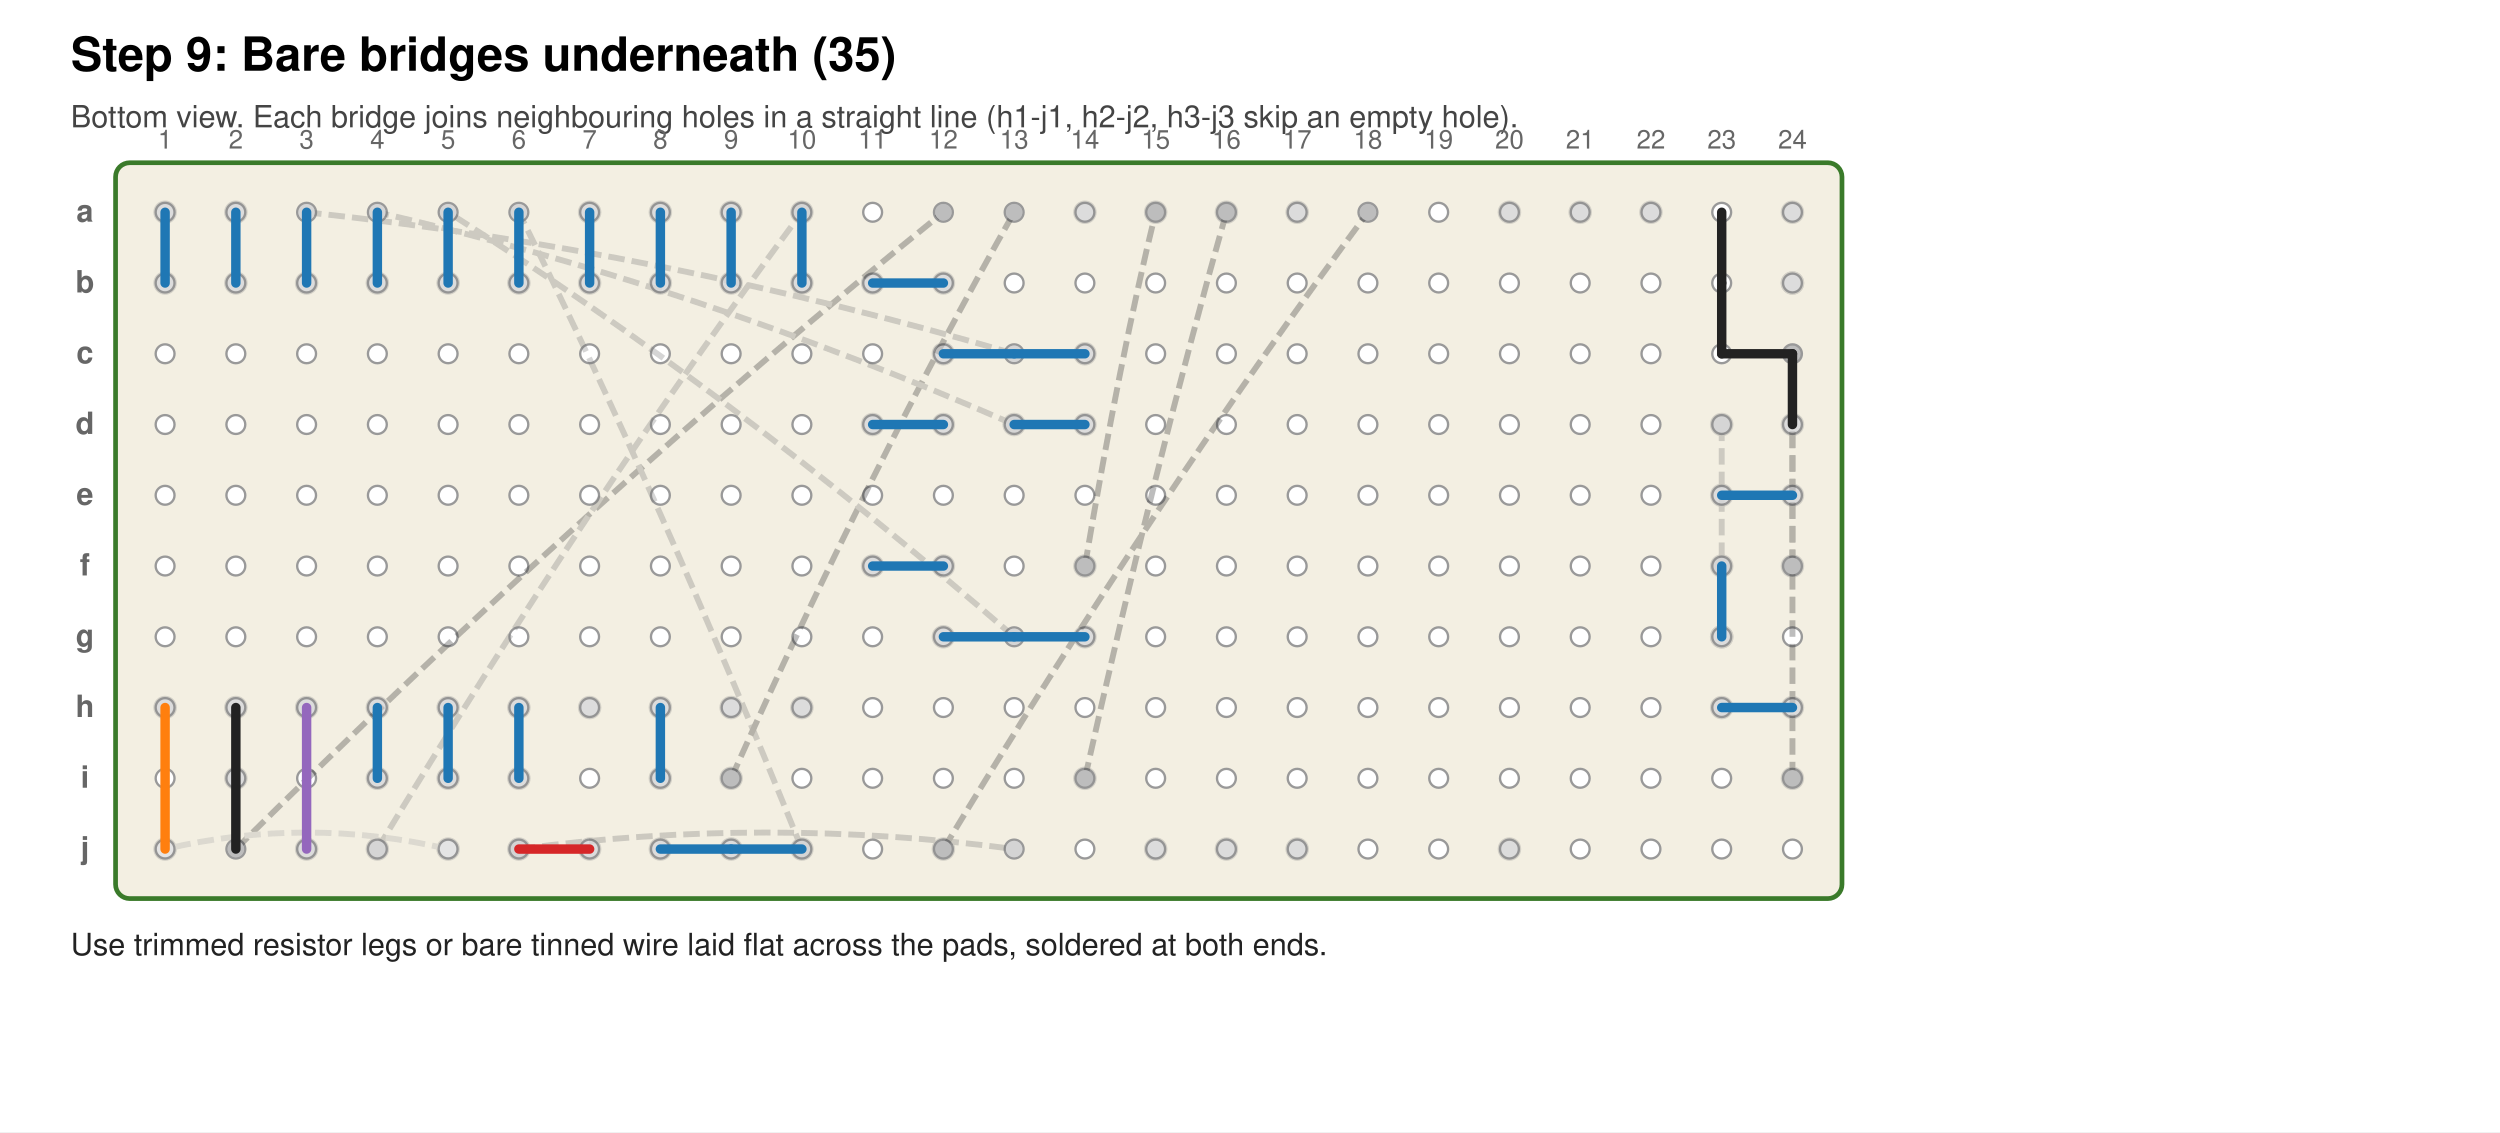
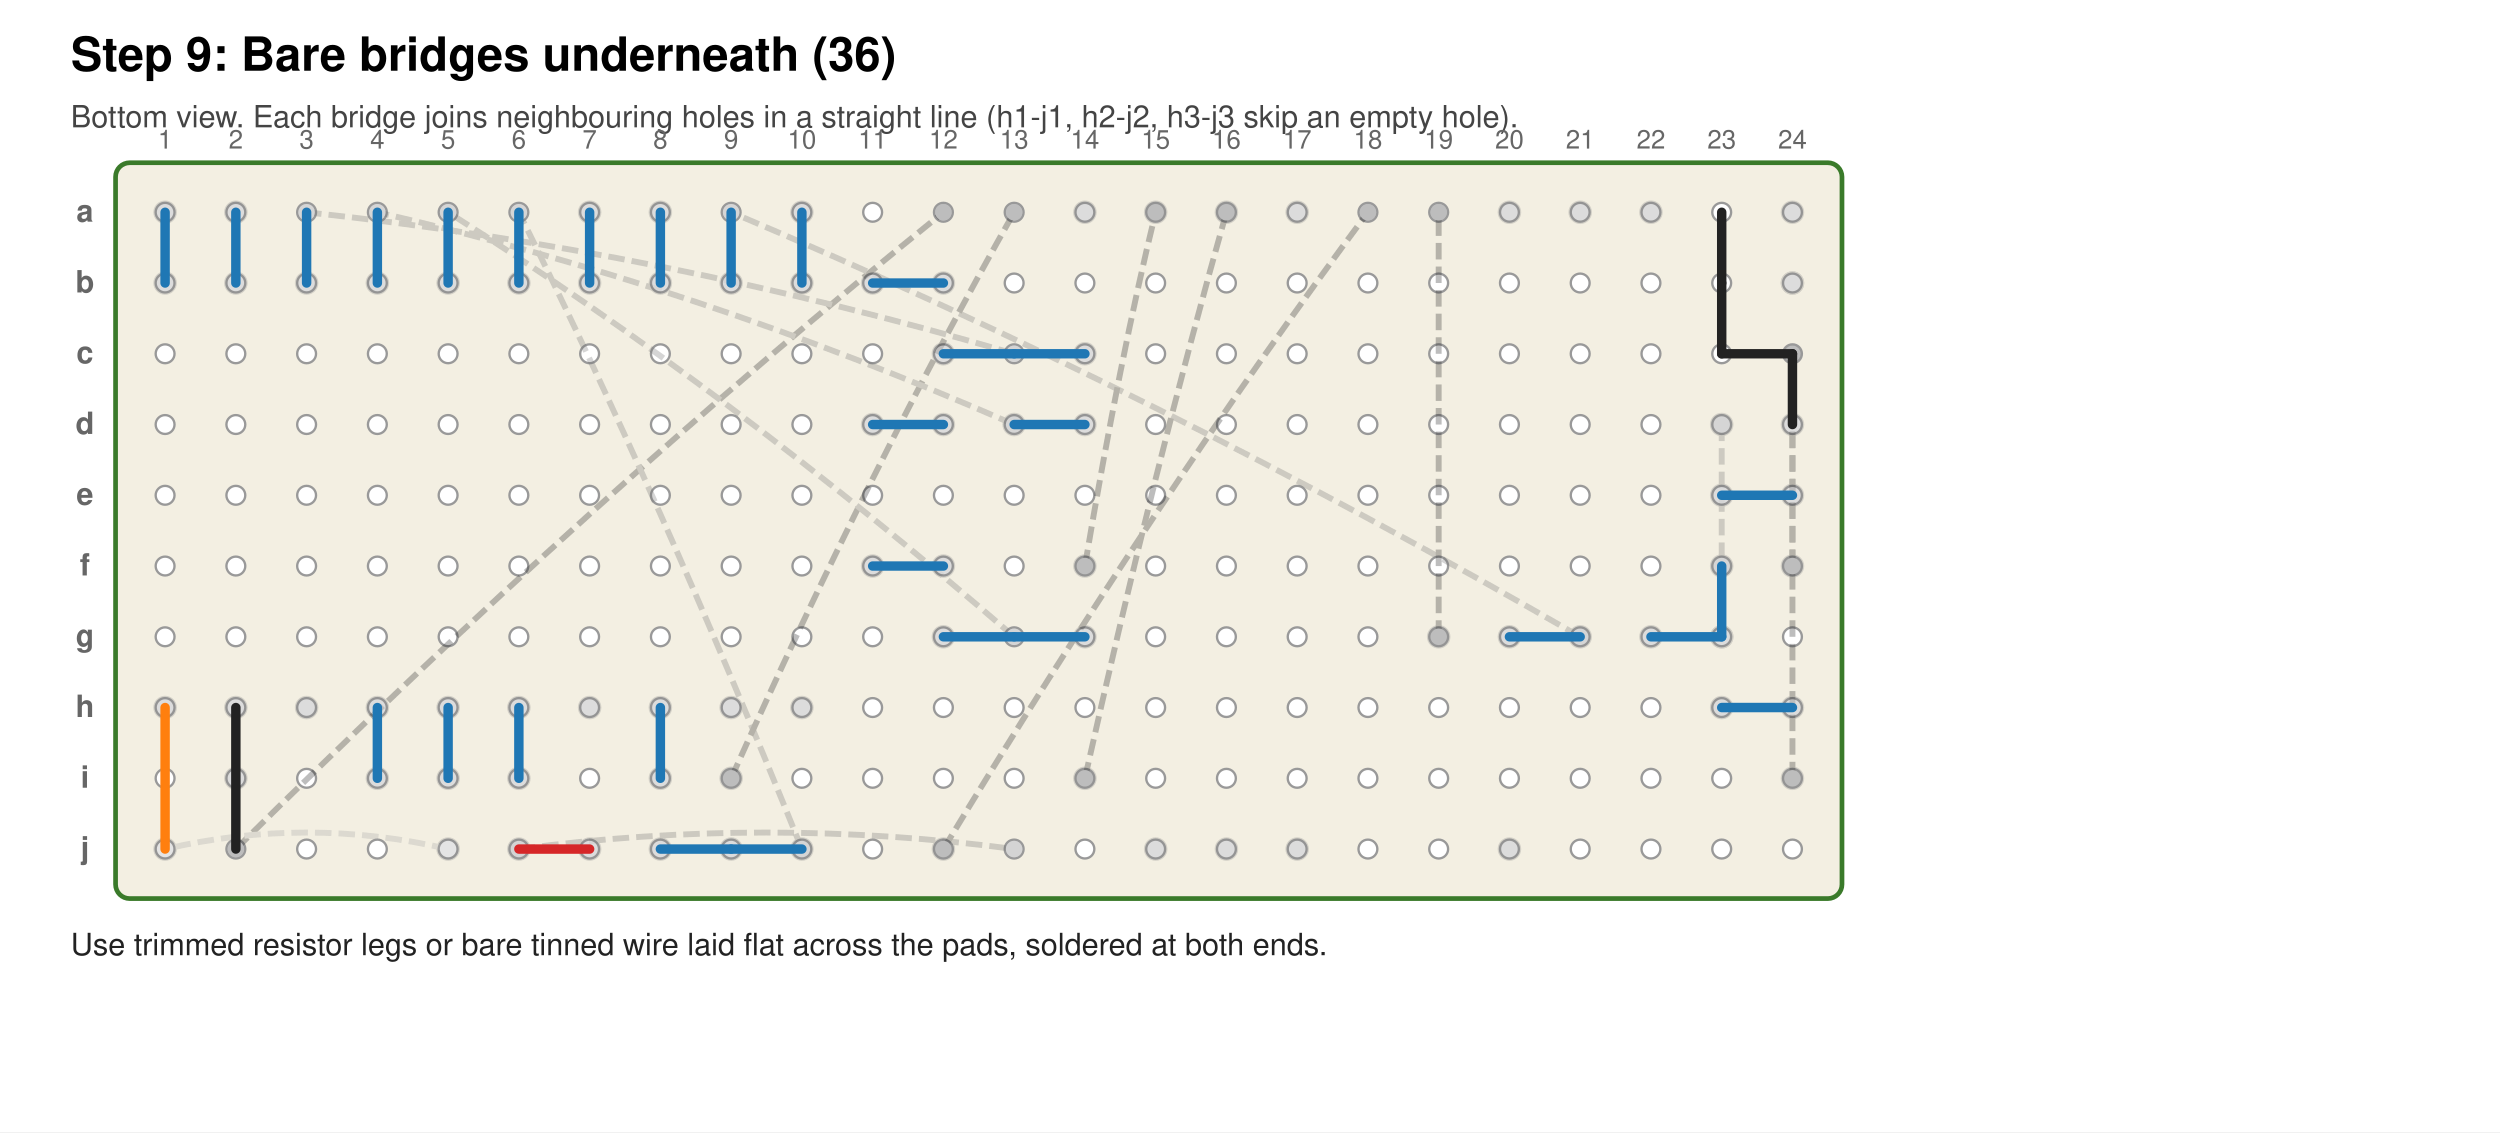
<svg xmlns="http://www.w3.org/2000/svg" width="1060" height="480" font-family="Helvetica,Arial">
  <defs>
    <filter id="mute">
      <feColorMatrix type="saturate" values="0" />
    </filter>
  </defs>
  <rect width="100%" height="100%" fill="#ffffff" />
-   <text x="30" y="30" font-size="20" font-weight="bold">Step 9: Bare bridges underneath (35)</text>
+   <text x="30" y="30" font-size="20" font-weight="bold">Step 9: Bare bridges underneath (36)</text>
  <text x="30" y="54" font-size="13" fill="#444">Bottom view. Each bridge joins neighbouring holes in a straight line (h1-j1, h2-j2, h3-j3 skip an empty hole).</text>
  <rect x="49" y="69" width="732" height="312" rx="6" fill="#f3efe2" stroke="#3a7a2a" stroke-width="2" />
  <text x="70" y="63" font-size="11" fill="#666" text-anchor="middle">1</text>
  <text x="100" y="63" font-size="11" fill="#666" text-anchor="middle">2</text>
  <text x="130" y="63" font-size="11" fill="#666" text-anchor="middle">3</text>
  <text x="160" y="63" font-size="11" fill="#666" text-anchor="middle">4</text>
  <text x="190" y="63" font-size="11" fill="#666" text-anchor="middle">5</text>
  <text x="220" y="63" font-size="11" fill="#666" text-anchor="middle">6</text>
  <text x="250" y="63" font-size="11" fill="#666" text-anchor="middle">7</text>
  <text x="280" y="63" font-size="11" fill="#666" text-anchor="middle">8</text>
  <text x="310" y="63" font-size="11" fill="#666" text-anchor="middle">9</text>
  <text x="340" y="63" font-size="11" fill="#666" text-anchor="middle">10</text>
  <text x="370" y="63" font-size="11" fill="#666" text-anchor="middle">11</text>
  <text x="400" y="63" font-size="11" fill="#666" text-anchor="middle">12</text>
  <text x="430" y="63" font-size="11" fill="#666" text-anchor="middle">13</text>
  <text x="460" y="63" font-size="11" fill="#666" text-anchor="middle">14</text>
  <text x="490" y="63" font-size="11" fill="#666" text-anchor="middle">15</text>
  <text x="520" y="63" font-size="11" fill="#666" text-anchor="middle">16</text>
  <text x="550" y="63" font-size="11" fill="#666" text-anchor="middle">17</text>
  <text x="580" y="63" font-size="11" fill="#666" text-anchor="middle">18</text>
  <text x="610" y="63" font-size="11" fill="#666" text-anchor="middle">19</text>
  <text x="640" y="63" font-size="11" fill="#666" text-anchor="middle">20</text>
  <text x="670" y="63" font-size="11" fill="#666" text-anchor="middle">21</text>
  <text x="700" y="63" font-size="11" fill="#666" text-anchor="middle">22</text>
  <text x="730" y="63" font-size="11" fill="#666" text-anchor="middle">23</text>
  <text x="760" y="63" font-size="11" fill="#666" text-anchor="middle">24</text>
  <text x="36" y="94" font-size="13" font-weight="bold" fill="#666" text-anchor="middle">a</text>
  <text x="36" y="124" font-size="13" font-weight="bold" fill="#666" text-anchor="middle">b</text>
  <text x="36" y="154" font-size="13" font-weight="bold" fill="#666" text-anchor="middle">c</text>
  <text x="36" y="184" font-size="13" font-weight="bold" fill="#666" text-anchor="middle">d</text>
  <text x="36" y="214" font-size="13" font-weight="bold" fill="#666" text-anchor="middle">e</text>
  <text x="36" y="244" font-size="13" font-weight="bold" fill="#666" text-anchor="middle">f</text>
  <text x="36" y="274" font-size="13" font-weight="bold" fill="#666" text-anchor="middle">g</text>
  <text x="36" y="304" font-size="13" font-weight="bold" fill="#666" text-anchor="middle">h</text>
  <text x="36" y="334" font-size="13" font-weight="bold" fill="#666" text-anchor="middle">i</text>
  <text x="36" y="364" font-size="13" font-weight="bold" fill="#666" text-anchor="middle">j</text>
  <circle cx="70" cy="90" r="4" fill="#fff" stroke="#999" />
  <circle cx="70" cy="120" r="4" fill="#fff" stroke="#999" />
  <circle cx="70" cy="150" r="4" fill="#fff" stroke="#999" />
  <circle cx="70" cy="180" r="4" fill="#fff" stroke="#999" />
  <circle cx="70" cy="210" r="4" fill="#fff" stroke="#999" />
  <circle cx="70" cy="240" r="4" fill="#fff" stroke="#999" />
  <circle cx="70" cy="270" r="4" fill="#fff" stroke="#999" />
  <circle cx="70" cy="300" r="4" fill="#fff" stroke="#999" />
  <circle cx="70" cy="330" r="4" fill="#fff" stroke="#999" />
  <circle cx="70" cy="360" r="4" fill="#fff" stroke="#999" />
  <circle cx="100" cy="90" r="4" fill="#fff" stroke="#999" />
  <circle cx="100" cy="120" r="4" fill="#fff" stroke="#999" />
  <circle cx="100" cy="150" r="4" fill="#fff" stroke="#999" />
  <circle cx="100" cy="180" r="4" fill="#fff" stroke="#999" />
  <circle cx="100" cy="210" r="4" fill="#fff" stroke="#999" />
  <circle cx="100" cy="240" r="4" fill="#fff" stroke="#999" />
  <circle cx="100" cy="270" r="4" fill="#fff" stroke="#999" />
  <circle cx="100" cy="300" r="4" fill="#fff" stroke="#999" />
  <circle cx="100" cy="330" r="4" fill="#fff" stroke="#999" />
  <circle cx="100" cy="360" r="4" fill="#fff" stroke="#999" />
  <circle cx="130" cy="90" r="4" fill="#fff" stroke="#999" />
  <circle cx="130" cy="120" r="4" fill="#fff" stroke="#999" />
  <circle cx="130" cy="150" r="4" fill="#fff" stroke="#999" />
  <circle cx="130" cy="180" r="4" fill="#fff" stroke="#999" />
  <circle cx="130" cy="210" r="4" fill="#fff" stroke="#999" />
  <circle cx="130" cy="240" r="4" fill="#fff" stroke="#999" />
  <circle cx="130" cy="270" r="4" fill="#fff" stroke="#999" />
  <circle cx="130" cy="300" r="4" fill="#fff" stroke="#999" />
  <circle cx="130" cy="330" r="4" fill="#fff" stroke="#999" />
  <circle cx="130" cy="360" r="4" fill="#fff" stroke="#999" />
  <circle cx="160" cy="90" r="4" fill="#fff" stroke="#999" />
  <circle cx="160" cy="120" r="4" fill="#fff" stroke="#999" />
  <circle cx="160" cy="150" r="4" fill="#fff" stroke="#999" />
  <circle cx="160" cy="180" r="4" fill="#fff" stroke="#999" />
  <circle cx="160" cy="210" r="4" fill="#fff" stroke="#999" />
  <circle cx="160" cy="240" r="4" fill="#fff" stroke="#999" />
  <circle cx="160" cy="270" r="4" fill="#fff" stroke="#999" />
  <circle cx="160" cy="300" r="4" fill="#fff" stroke="#999" />
  <circle cx="160" cy="330" r="4" fill="#fff" stroke="#999" />
  <circle cx="160" cy="360" r="4" fill="#fff" stroke="#999" />
  <circle cx="190" cy="90" r="4" fill="#fff" stroke="#999" />
  <circle cx="190" cy="120" r="4" fill="#fff" stroke="#999" />
  <circle cx="190" cy="150" r="4" fill="#fff" stroke="#999" />
  <circle cx="190" cy="180" r="4" fill="#fff" stroke="#999" />
  <circle cx="190" cy="210" r="4" fill="#fff" stroke="#999" />
  <circle cx="190" cy="240" r="4" fill="#fff" stroke="#999" />
  <circle cx="190" cy="270" r="4" fill="#fff" stroke="#999" />
  <circle cx="190" cy="300" r="4" fill="#fff" stroke="#999" />
  <circle cx="190" cy="330" r="4" fill="#fff" stroke="#999" />
  <circle cx="190" cy="360" r="4" fill="#fff" stroke="#999" />
  <circle cx="220" cy="90" r="4" fill="#fff" stroke="#999" />
  <circle cx="220" cy="120" r="4" fill="#fff" stroke="#999" />
  <circle cx="220" cy="150" r="4" fill="#fff" stroke="#999" />
  <circle cx="220" cy="180" r="4" fill="#fff" stroke="#999" />
  <circle cx="220" cy="210" r="4" fill="#fff" stroke="#999" />
  <circle cx="220" cy="240" r="4" fill="#fff" stroke="#999" />
  <circle cx="220" cy="270" r="4" fill="#fff" stroke="#999" />
  <circle cx="220" cy="300" r="4" fill="#fff" stroke="#999" />
  <circle cx="220" cy="330" r="4" fill="#fff" stroke="#999" />
  <circle cx="220" cy="360" r="4" fill="#fff" stroke="#999" />
  <circle cx="250" cy="90" r="4" fill="#fff" stroke="#999" />
  <circle cx="250" cy="120" r="4" fill="#fff" stroke="#999" />
  <circle cx="250" cy="150" r="4" fill="#fff" stroke="#999" />
  <circle cx="250" cy="180" r="4" fill="#fff" stroke="#999" />
  <circle cx="250" cy="210" r="4" fill="#fff" stroke="#999" />
  <circle cx="250" cy="240" r="4" fill="#fff" stroke="#999" />
  <circle cx="250" cy="270" r="4" fill="#fff" stroke="#999" />
  <circle cx="250" cy="300" r="4" fill="#fff" stroke="#999" />
  <circle cx="250" cy="330" r="4" fill="#fff" stroke="#999" />
  <circle cx="250" cy="360" r="4" fill="#fff" stroke="#999" />
  <circle cx="280" cy="90" r="4" fill="#fff" stroke="#999" />
  <circle cx="280" cy="120" r="4" fill="#fff" stroke="#999" />
  <circle cx="280" cy="150" r="4" fill="#fff" stroke="#999" />
  <circle cx="280" cy="180" r="4" fill="#fff" stroke="#999" />
  <circle cx="280" cy="210" r="4" fill="#fff" stroke="#999" />
  <circle cx="280" cy="240" r="4" fill="#fff" stroke="#999" />
  <circle cx="280" cy="270" r="4" fill="#fff" stroke="#999" />
  <circle cx="280" cy="300" r="4" fill="#fff" stroke="#999" />
  <circle cx="280" cy="330" r="4" fill="#fff" stroke="#999" />
  <circle cx="280" cy="360" r="4" fill="#fff" stroke="#999" />
  <circle cx="310" cy="90" r="4" fill="#fff" stroke="#999" />
  <circle cx="310" cy="120" r="4" fill="#fff" stroke="#999" />
  <circle cx="310" cy="150" r="4" fill="#fff" stroke="#999" />
  <circle cx="310" cy="180" r="4" fill="#fff" stroke="#999" />
  <circle cx="310" cy="210" r="4" fill="#fff" stroke="#999" />
  <circle cx="310" cy="240" r="4" fill="#fff" stroke="#999" />
  <circle cx="310" cy="270" r="4" fill="#fff" stroke="#999" />
  <circle cx="310" cy="300" r="4" fill="#fff" stroke="#999" />
  <circle cx="310" cy="330" r="4" fill="#fff" stroke="#999" />
  <circle cx="310" cy="360" r="4" fill="#fff" stroke="#999" />
  <circle cx="340" cy="90" r="4" fill="#fff" stroke="#999" />
  <circle cx="340" cy="120" r="4" fill="#fff" stroke="#999" />
  <circle cx="340" cy="150" r="4" fill="#fff" stroke="#999" />
  <circle cx="340" cy="180" r="4" fill="#fff" stroke="#999" />
  <circle cx="340" cy="210" r="4" fill="#fff" stroke="#999" />
  <circle cx="340" cy="240" r="4" fill="#fff" stroke="#999" />
  <circle cx="340" cy="270" r="4" fill="#fff" stroke="#999" />
  <circle cx="340" cy="300" r="4" fill="#fff" stroke="#999" />
  <circle cx="340" cy="330" r="4" fill="#fff" stroke="#999" />
  <circle cx="340" cy="360" r="4" fill="#fff" stroke="#999" />
  <circle cx="370" cy="90" r="4" fill="#fff" stroke="#999" />
  <circle cx="370" cy="120" r="4" fill="#fff" stroke="#999" />
  <circle cx="370" cy="150" r="4" fill="#fff" stroke="#999" />
  <circle cx="370" cy="180" r="4" fill="#fff" stroke="#999" />
  <circle cx="370" cy="210" r="4" fill="#fff" stroke="#999" />
  <circle cx="370" cy="240" r="4" fill="#fff" stroke="#999" />
  <circle cx="370" cy="270" r="4" fill="#fff" stroke="#999" />
  <circle cx="370" cy="300" r="4" fill="#fff" stroke="#999" />
  <circle cx="370" cy="330" r="4" fill="#fff" stroke="#999" />
  <circle cx="370" cy="360" r="4" fill="#fff" stroke="#999" />
  <circle cx="400" cy="90" r="4" fill="#fff" stroke="#999" />
  <circle cx="400" cy="120" r="4" fill="#fff" stroke="#999" />
  <circle cx="400" cy="150" r="4" fill="#fff" stroke="#999" />
  <circle cx="400" cy="180" r="4" fill="#fff" stroke="#999" />
  <circle cx="400" cy="210" r="4" fill="#fff" stroke="#999" />
  <circle cx="400" cy="240" r="4" fill="#fff" stroke="#999" />
  <circle cx="400" cy="270" r="4" fill="#fff" stroke="#999" />
  <circle cx="400" cy="300" r="4" fill="#fff" stroke="#999" />
  <circle cx="400" cy="330" r="4" fill="#fff" stroke="#999" />
  <circle cx="400" cy="360" r="4" fill="#fff" stroke="#999" />
  <circle cx="430" cy="90" r="4" fill="#fff" stroke="#999" />
  <circle cx="430" cy="120" r="4" fill="#fff" stroke="#999" />
  <circle cx="430" cy="150" r="4" fill="#fff" stroke="#999" />
  <circle cx="430" cy="180" r="4" fill="#fff" stroke="#999" />
  <circle cx="430" cy="210" r="4" fill="#fff" stroke="#999" />
  <circle cx="430" cy="240" r="4" fill="#fff" stroke="#999" />
  <circle cx="430" cy="270" r="4" fill="#fff" stroke="#999" />
  <circle cx="430" cy="300" r="4" fill="#fff" stroke="#999" />
  <circle cx="430" cy="330" r="4" fill="#fff" stroke="#999" />
  <circle cx="430" cy="360" r="4" fill="#fff" stroke="#999" />
  <circle cx="460" cy="90" r="4" fill="#fff" stroke="#999" />
  <circle cx="460" cy="120" r="4" fill="#fff" stroke="#999" />
  <circle cx="460" cy="150" r="4" fill="#fff" stroke="#999" />
  <circle cx="460" cy="180" r="4" fill="#fff" stroke="#999" />
  <circle cx="460" cy="210" r="4" fill="#fff" stroke="#999" />
  <circle cx="460" cy="240" r="4" fill="#fff" stroke="#999" />
  <circle cx="460" cy="270" r="4" fill="#fff" stroke="#999" />
  <circle cx="460" cy="300" r="4" fill="#fff" stroke="#999" />
  <circle cx="460" cy="330" r="4" fill="#fff" stroke="#999" />
  <circle cx="460" cy="360" r="4" fill="#fff" stroke="#999" />
  <circle cx="490" cy="90" r="4" fill="#fff" stroke="#999" />
  <circle cx="490" cy="120" r="4" fill="#fff" stroke="#999" />
  <circle cx="490" cy="150" r="4" fill="#fff" stroke="#999" />
  <circle cx="490" cy="180" r="4" fill="#fff" stroke="#999" />
  <circle cx="490" cy="210" r="4" fill="#fff" stroke="#999" />
  <circle cx="490" cy="240" r="4" fill="#fff" stroke="#999" />
  <circle cx="490" cy="270" r="4" fill="#fff" stroke="#999" />
  <circle cx="490" cy="300" r="4" fill="#fff" stroke="#999" />
  <circle cx="490" cy="330" r="4" fill="#fff" stroke="#999" />
  <circle cx="490" cy="360" r="4" fill="#fff" stroke="#999" />
  <circle cx="520" cy="90" r="4" fill="#fff" stroke="#999" />
  <circle cx="520" cy="120" r="4" fill="#fff" stroke="#999" />
  <circle cx="520" cy="150" r="4" fill="#fff" stroke="#999" />
  <circle cx="520" cy="180" r="4" fill="#fff" stroke="#999" />
  <circle cx="520" cy="210" r="4" fill="#fff" stroke="#999" />
  <circle cx="520" cy="240" r="4" fill="#fff" stroke="#999" />
  <circle cx="520" cy="270" r="4" fill="#fff" stroke="#999" />
  <circle cx="520" cy="300" r="4" fill="#fff" stroke="#999" />
  <circle cx="520" cy="330" r="4" fill="#fff" stroke="#999" />
  <circle cx="520" cy="360" r="4" fill="#fff" stroke="#999" />
  <circle cx="550" cy="90" r="4" fill="#fff" stroke="#999" />
  <circle cx="550" cy="120" r="4" fill="#fff" stroke="#999" />
  <circle cx="550" cy="150" r="4" fill="#fff" stroke="#999" />
  <circle cx="550" cy="180" r="4" fill="#fff" stroke="#999" />
  <circle cx="550" cy="210" r="4" fill="#fff" stroke="#999" />
  <circle cx="550" cy="240" r="4" fill="#fff" stroke="#999" />
  <circle cx="550" cy="270" r="4" fill="#fff" stroke="#999" />
  <circle cx="550" cy="300" r="4" fill="#fff" stroke="#999" />
  <circle cx="550" cy="330" r="4" fill="#fff" stroke="#999" />
  <circle cx="550" cy="360" r="4" fill="#fff" stroke="#999" />
  <circle cx="580" cy="90" r="4" fill="#fff" stroke="#999" />
  <circle cx="580" cy="120" r="4" fill="#fff" stroke="#999" />
  <circle cx="580" cy="150" r="4" fill="#fff" stroke="#999" />
  <circle cx="580" cy="180" r="4" fill="#fff" stroke="#999" />
  <circle cx="580" cy="210" r="4" fill="#fff" stroke="#999" />
  <circle cx="580" cy="240" r="4" fill="#fff" stroke="#999" />
  <circle cx="580" cy="270" r="4" fill="#fff" stroke="#999" />
  <circle cx="580" cy="300" r="4" fill="#fff" stroke="#999" />
  <circle cx="580" cy="330" r="4" fill="#fff" stroke="#999" />
  <circle cx="580" cy="360" r="4" fill="#fff" stroke="#999" />
  <circle cx="610" cy="90" r="4" fill="#fff" stroke="#999" />
  <circle cx="610" cy="120" r="4" fill="#fff" stroke="#999" />
  <circle cx="610" cy="150" r="4" fill="#fff" stroke="#999" />
  <circle cx="610" cy="180" r="4" fill="#fff" stroke="#999" />
  <circle cx="610" cy="210" r="4" fill="#fff" stroke="#999" />
  <circle cx="610" cy="240" r="4" fill="#fff" stroke="#999" />
  <circle cx="610" cy="270" r="4" fill="#fff" stroke="#999" />
  <circle cx="610" cy="300" r="4" fill="#fff" stroke="#999" />
  <circle cx="610" cy="330" r="4" fill="#fff" stroke="#999" />
  <circle cx="610" cy="360" r="4" fill="#fff" stroke="#999" />
  <circle cx="640" cy="90" r="4" fill="#fff" stroke="#999" />
  <circle cx="640" cy="120" r="4" fill="#fff" stroke="#999" />
  <circle cx="640" cy="150" r="4" fill="#fff" stroke="#999" />
  <circle cx="640" cy="180" r="4" fill="#fff" stroke="#999" />
  <circle cx="640" cy="210" r="4" fill="#fff" stroke="#999" />
  <circle cx="640" cy="240" r="4" fill="#fff" stroke="#999" />
  <circle cx="640" cy="270" r="4" fill="#fff" stroke="#999" />
  <circle cx="640" cy="300" r="4" fill="#fff" stroke="#999" />
  <circle cx="640" cy="330" r="4" fill="#fff" stroke="#999" />
  <circle cx="640" cy="360" r="4" fill="#fff" stroke="#999" />
  <circle cx="670" cy="90" r="4" fill="#fff" stroke="#999" />
  <circle cx="670" cy="120" r="4" fill="#fff" stroke="#999" />
  <circle cx="670" cy="150" r="4" fill="#fff" stroke="#999" />
  <circle cx="670" cy="180" r="4" fill="#fff" stroke="#999" />
  <circle cx="670" cy="210" r="4" fill="#fff" stroke="#999" />
  <circle cx="670" cy="240" r="4" fill="#fff" stroke="#999" />
  <circle cx="670" cy="270" r="4" fill="#fff" stroke="#999" />
  <circle cx="670" cy="300" r="4" fill="#fff" stroke="#999" />
  <circle cx="670" cy="330" r="4" fill="#fff" stroke="#999" />
  <circle cx="670" cy="360" r="4" fill="#fff" stroke="#999" />
  <circle cx="700" cy="90" r="4" fill="#fff" stroke="#999" />
  <circle cx="700" cy="120" r="4" fill="#fff" stroke="#999" />
  <circle cx="700" cy="150" r="4" fill="#fff" stroke="#999" />
  <circle cx="700" cy="180" r="4" fill="#fff" stroke="#999" />
  <circle cx="700" cy="210" r="4" fill="#fff" stroke="#999" />
  <circle cx="700" cy="240" r="4" fill="#fff" stroke="#999" />
  <circle cx="700" cy="270" r="4" fill="#fff" stroke="#999" />
  <circle cx="700" cy="300" r="4" fill="#fff" stroke="#999" />
  <circle cx="700" cy="330" r="4" fill="#fff" stroke="#999" />
  <circle cx="700" cy="360" r="4" fill="#fff" stroke="#999" />
  <circle cx="730" cy="90" r="4" fill="#fff" stroke="#999" />
  <circle cx="730" cy="120" r="4" fill="#fff" stroke="#999" />
  <circle cx="730" cy="150" r="4" fill="#fff" stroke="#999" />
  <circle cx="730" cy="180" r="4" fill="#fff" stroke="#999" />
  <circle cx="730" cy="210" r="4" fill="#fff" stroke="#999" />
  <circle cx="730" cy="240" r="4" fill="#fff" stroke="#999" />
  <circle cx="730" cy="270" r="4" fill="#fff" stroke="#999" />
  <circle cx="730" cy="300" r="4" fill="#fff" stroke="#999" />
  <circle cx="730" cy="330" r="4" fill="#fff" stroke="#999" />
  <circle cx="730" cy="360" r="4" fill="#fff" stroke="#999" />
  <circle cx="760" cy="90" r="4" fill="#fff" stroke="#999" />
  <circle cx="760" cy="120" r="4" fill="#fff" stroke="#999" />
  <circle cx="760" cy="150" r="4" fill="#fff" stroke="#999" />
  <circle cx="760" cy="180" r="4" fill="#fff" stroke="#999" />
  <circle cx="760" cy="210" r="4" fill="#fff" stroke="#999" />
  <circle cx="760" cy="240" r="4" fill="#fff" stroke="#999" />
  <circle cx="760" cy="270" r="4" fill="#fff" stroke="#999" />
  <circle cx="760" cy="300" r="4" fill="#fff" stroke="#999" />
  <circle cx="760" cy="330" r="4" fill="#fff" stroke="#999" />
  <circle cx="760" cy="360" r="4" fill="#fff" stroke="#999" />
  <g filter="url(#mute)" opacity="0.3">
    <circle cx="70" cy="120" r="5" fill="#8a8a8a" />
    <circle cx="100" cy="120" r="5" fill="#8a8a8a" />
    <circle cx="130" cy="120" r="5" fill="#8a8a8a" />
    <circle cx="160" cy="120" r="5" fill="#8a8a8a" />
    <circle cx="190" cy="120" r="5" fill="#8a8a8a" />
    <circle cx="220" cy="120" r="5" fill="#8a8a8a" />
    <circle cx="250" cy="120" r="5" fill="#8a8a8a" />
    <circle cx="280" cy="120" r="5" fill="#8a8a8a" />
    <circle cx="310" cy="120" r="5" fill="#8a8a8a" />
    <circle cx="340" cy="120" r="5" fill="#8a8a8a" />
    <circle cx="70" cy="300" r="5" fill="#8a8a8a" />
    <circle cx="100" cy="300" r="5" fill="#8a8a8a" />
    <circle cx="130" cy="300" r="5" fill="#8a8a8a" />
    <circle cx="160" cy="300" r="5" fill="#8a8a8a" />
    <circle cx="190" cy="300" r="5" fill="#8a8a8a" />
    <circle cx="220" cy="300" r="5" fill="#8a8a8a" />
    <circle cx="250" cy="300" r="5" fill="#8a8a8a" />
    <circle cx="280" cy="300" r="5" fill="#8a8a8a" />
    <circle cx="310" cy="300" r="5" fill="#8a8a8a" />
    <circle cx="340" cy="300" r="5" fill="#8a8a8a" />
    <circle cx="70" cy="360" r="5" fill="#8a8a8a" />
    <circle cx="100" cy="330" r="5" fill="#8a8a8a" />
-     <circle cx="130" cy="360" r="5" fill="#8a8a8a" />
-     <circle cx="160" cy="360" r="5" fill="#8a8a8a" />
    <circle cx="190" cy="360" r="5" fill="#8a8a8a" />
    <circle cx="220" cy="360" r="5" fill="#8a8a8a" />
    <circle cx="250" cy="360" r="5" fill="#8a8a8a" />
    <circle cx="280" cy="360" r="5" fill="#8a8a8a" />
    <circle cx="310" cy="360" r="5" fill="#8a8a8a" />
    <circle cx="310" cy="330" r="5" fill="#8a8a8a" />
    <circle cx="340" cy="360" r="5" fill="#8a8a8a" />
    <circle cx="400" cy="360" r="5" fill="#8a8a8a" />
    <circle cx="400" cy="120" r="5" fill="#8a8a8a" />
    <circle cx="400" cy="150" r="5" fill="#8a8a8a" />
    <circle cx="460" cy="90" r="5" fill="#8a8a8a" />
    <circle cx="460" cy="150" r="5" fill="#8a8a8a" />
    <circle cx="400" cy="180" r="5" fill="#8a8a8a" />
    <circle cx="430" cy="180" r="5" fill="#8a8a8a" />
    <circle cx="460" cy="180" r="5" fill="#8a8a8a" />
    <circle cx="460" cy="240" r="5" fill="#8a8a8a" />
    <circle cx="400" cy="240" r="5" fill="#8a8a8a" />
    <circle cx="400" cy="270" r="5" fill="#8a8a8a" />
    <circle cx="460" cy="270" r="5" fill="#8a8a8a" />
    <circle cx="460" cy="330" r="5" fill="#8a8a8a" />
+     <circle cx="700" cy="270" r="5" fill="#8a8a8a" />
+     <circle cx="670" cy="270" r="5" fill="#8a8a8a" />
+     <circle cx="640" cy="270" r="5" fill="#8a8a8a" />
+     <circle cx="610" cy="270" r="5" fill="#8a8a8a" />
    <circle cx="730" cy="210" r="5" fill="#8a8a8a" />
    <circle cx="730" cy="180" r="5" fill="#8a8a8a" />
    <circle cx="730" cy="300" r="5" fill="#8a8a8a" />
    <circle cx="730" cy="270" r="5" fill="#8a8a8a" />
    <circle cx="760" cy="240" r="5" fill="#8a8a8a" />
    <circle cx="730" cy="240" r="5" fill="#8a8a8a" />
    <circle cx="760" cy="90" r="5" fill="#8a8a8a" />
    <circle cx="760" cy="120" r="5" fill="#8a8a8a" />
    <circle cx="760" cy="180" r="5" fill="#8a8a8a" />
    <circle cx="760" cy="210" r="5" fill="#8a8a8a" />
    <circle cx="760" cy="300" r="5" fill="#8a8a8a" />
    <circle cx="760" cy="330" r="5" fill="#8a8a8a" />
    <circle cx="70" cy="90" r="5" fill="#8a8a8a" />
    <circle cx="100" cy="90" r="5" fill="#8a8a8a" />
    <circle cx="220" cy="330" r="5" fill="#8a8a8a" />
    <circle cx="190" cy="330" r="5" fill="#8a8a8a" />
    <circle cx="160" cy="330" r="5" fill="#8a8a8a" />
    <circle cx="280" cy="330" r="5" fill="#8a8a8a" />
    <circle cx="250" cy="90" r="5" fill="#8a8a8a" />
    <circle cx="280" cy="90" r="5" fill="#8a8a8a" />
-     <circle cx="310" cy="90" r="5" fill="#8a8a8a" />
+     <circle cx="340" cy="90" r="5" fill="#8a8a8a" />
    <circle cx="370" cy="120" r="5" fill="#8a8a8a" />
    <circle cx="370" cy="180" r="5" fill="#8a8a8a" />
    <circle cx="370" cy="240" r="5" fill="#8a8a8a" />
    <circle cx="490" cy="360" r="5" fill="#8a8a8a" />
    <circle cx="520" cy="360" r="5" fill="#8a8a8a" />
    <circle cx="550" cy="360" r="5" fill="#8a8a8a" />
    <circle cx="490" cy="90" r="5" fill="#8a8a8a" />
    <circle cx="520" cy="90" r="5" fill="#8a8a8a" />
    <circle cx="550" cy="90" r="5" fill="#8a8a8a" />
    <circle cx="730" cy="270" r="5" fill="#8a8a8a" />
    <circle cx="640" cy="90" r="5" fill="#8a8a8a" />
    <circle cx="760" cy="120" r="5" fill="#8a8a8a" />
    <circle cx="670" cy="90" r="5" fill="#8a8a8a" />
    <circle cx="640" cy="360" r="5" fill="#8a8a8a" />
    <circle cx="700" cy="90" r="5" fill="#8a8a8a" />
-     <circle cx="340" cy="90" r="5" fill="#8a8a8a" />
    <path d="M100 360 Q250 211 400 90" fill="none" stroke="#222222" stroke-width="2.5" stroke-dasharray="7,3" />
    <circle cx="100" cy="360" r="3.5" fill="#222222" />
    <circle cx="400" cy="90" r="3.5" fill="#222222" />
-     <path d="M160 360 Q250 211 340 90" fill="none" stroke="#1f77b4" stroke-width="2.5" stroke-dasharray="7,3" />
-     <circle cx="160" cy="360" r="3.5" fill="#1f77b4" />
-     <circle cx="340" cy="90" r="3.5" fill="#1f77b4" />
+     <path d="M670 270 Q490 166 310 90" fill="none" stroke="#1f77b4" stroke-width="2.5" stroke-dasharray="7,3" />
+     <circle cx="670" cy="270" r="3.5" fill="#1f77b4" />
+     <circle cx="310" cy="90" r="3.5" fill="#1f77b4" />
+     <path d="M610 270 Q610 166 610 90" fill="none" stroke="#222222" stroke-width="2.5" stroke-dasharray="7,3" />
+     <circle cx="610" cy="270" r="3.5" fill="#222222" />
+     <circle cx="610" cy="90" r="3.5" fill="#222222" />
    <path d="M190 360 Q130 346 70 360" fill="none" stroke="#ff7f0e" stroke-width="2.5" stroke-dasharray="7,3" />
    <circle cx="190" cy="360" r="3.5" fill="#ff7f0e" />
    <circle cx="70" cy="360" r="3.5" fill="#ff7f0e" />
    <path d="M220 360 Q325 346 430 360" fill="none" stroke="#d62728" stroke-width="2.5" stroke-dasharray="7,3" />
    <circle cx="220" cy="360" r="3.5" fill="#d62728" />
    <circle cx="430" cy="360" r="3.5" fill="#d62728" />
    <path d="M340 360 Q280 211 220 90" fill="none" stroke="#1f77b4" stroke-width="2.5" stroke-dasharray="7,3" />
    <circle cx="340" cy="360" r="3.5" fill="#1f77b4" />
    <circle cx="220" cy="90" r="3.5" fill="#1f77b4" />
    <path d="M310 330 Q370 196 430 90" fill="none" stroke="#222222" stroke-width="2.5" stroke-dasharray="7,3" />
    <circle cx="310" cy="330" r="3.5" fill="#222222" />
    <circle cx="430" cy="90" r="3.5" fill="#222222" />
    <path d="M400 360 Q490 211 580 90" fill="none" stroke="#222222" stroke-width="2.5" stroke-dasharray="7,3" />
    <circle cx="400" cy="360" r="3.5" fill="#222222" />
    <circle cx="580" cy="90" r="3.5" fill="#222222" />
    <path d="M430 150 Q280 106 130 90" fill="none" stroke="#1f77b4" stroke-width="2.5" stroke-dasharray="7,3" />
    <circle cx="430" cy="150" r="3.5" fill="#1f77b4" />
    <circle cx="130" cy="90" r="3.5" fill="#1f77b4" />
    <path d="M430 180 Q295 121 160 90" fill="none" stroke="#1f77b4" stroke-width="2.5" stroke-dasharray="7,3" />
    <circle cx="430" cy="180" r="3.5" fill="#1f77b4" />
    <circle cx="160" cy="90" r="3.5" fill="#1f77b4" />
    <path d="M430 270 Q310 166 190 90" fill="none" stroke="#1f77b4" stroke-width="2.5" stroke-dasharray="7,3" />
    <circle cx="430" cy="270" r="3.5" fill="#1f77b4" />
    <circle cx="190" cy="90" r="3.5" fill="#1f77b4" />
    <path d="M460 240 Q475 151 490 90" fill="none" stroke="#222222" stroke-width="2.5" stroke-dasharray="7,3" />
    <circle cx="460" cy="240" r="3.5" fill="#222222" />
    <circle cx="490" cy="90" r="3.5" fill="#222222" />
    <path d="M460 330 Q490 196 520 90" fill="none" stroke="#222222" stroke-width="2.5" stroke-dasharray="7,3" />
    <circle cx="460" cy="330" r="3.5" fill="#222222" />
    <circle cx="520" cy="90" r="3.5" fill="#222222" />
    <path d="M730 180 Q730 196 730 240" fill="none" stroke="#1f77b4" stroke-width="2.5" stroke-dasharray="7,3" />
    <circle cx="730" cy="180" r="3.5" fill="#1f77b4" />
    <circle cx="730" cy="240" r="3.5" fill="#1f77b4" />
    <path d="M760 240 Q760 181 760 150" fill="none" stroke="#222222" stroke-width="2.5" stroke-dasharray="7,3" />
    <circle cx="760" cy="240" r="3.5" fill="#222222" />
    <circle cx="760" cy="150" r="3.5" fill="#222222" />
    <path d="M760 330 Q760 226 760 150" fill="none" stroke="#222222" stroke-width="2.5" stroke-dasharray="7,3" />
    <circle cx="760" cy="330" r="3.5" fill="#222222" />
    <circle cx="760" cy="150" r="3.5" fill="#222222" />
  </g>
  <line x1="70" y1="90" x2="70" y2="120" stroke="#1f77b4" stroke-width="4" stroke-linecap="round" />
  <line x1="100" y1="90" x2="100" y2="120" stroke="#1f77b4" stroke-width="4" stroke-linecap="round" />
  <line x1="130" y1="90" x2="130" y2="120" stroke="#1f77b4" stroke-width="4" stroke-linecap="round" />
  <line x1="160" y1="90" x2="160" y2="120" stroke="#1f77b4" stroke-width="4" stroke-linecap="round" />
  <line x1="190" y1="90" x2="190" y2="120" stroke="#1f77b4" stroke-width="4" stroke-linecap="round" />
  <line x1="220" y1="90" x2="220" y2="120" stroke="#1f77b4" stroke-width="4" stroke-linecap="round" />
  <line x1="250" y1="90" x2="250" y2="120" stroke="#1f77b4" stroke-width="4" stroke-linecap="round" />
  <line x1="280" y1="90" x2="280" y2="120" stroke="#1f77b4" stroke-width="4" stroke-linecap="round" />
  <line x1="310" y1="90" x2="310" y2="120" stroke="#1f77b4" stroke-width="4" stroke-linecap="round" />
  <line x1="340" y1="90" x2="340" y2="120" stroke="#1f77b4" stroke-width="4" stroke-linecap="round" />
  <line x1="70" y1="300" x2="70" y2="360" stroke="#ff7f0e" stroke-width="4" stroke-linecap="round" />
  <line x1="100" y1="300" x2="100" y2="360" stroke="#222222" stroke-width="4" stroke-linecap="round" />
-   <line x1="130" y1="300" x2="130" y2="360" stroke="#9467bd" stroke-width="4" stroke-linecap="round" />
  <line x1="160" y1="300" x2="160" y2="330" stroke="#1f77b4" stroke-width="4" stroke-linecap="round" />
  <line x1="190" y1="300" x2="190" y2="330" stroke="#1f77b4" stroke-width="4" stroke-linecap="round" />
  <line x1="220" y1="300" x2="220" y2="330" stroke="#1f77b4" stroke-width="4" stroke-linecap="round" />
  <line x1="280" y1="300" x2="280" y2="330" stroke="#1f77b4" stroke-width="4" stroke-linecap="round" />
+   <line x1="730" y1="270" x2="700" y2="270" stroke="#1f77b4" stroke-width="4" stroke-linecap="round" />
+   <line x1="670" y1="270" x2="640" y2="270" stroke="#1f77b4" stroke-width="4" stroke-linecap="round" />
  <line x1="220" y1="360" x2="250" y2="360" stroke="#d62728" stroke-width="4" stroke-linecap="round" />
  <line x1="280" y1="360" x2="310" y2="360" stroke="#1f77b4" stroke-width="4" stroke-linecap="round" />
  <line x1="310" y1="360" x2="340" y2="360" stroke="#1f77b4" stroke-width="4" stroke-linecap="round" />
  <line x1="370" y1="120" x2="400" y2="120" stroke="#1f77b4" stroke-width="4" stroke-linecap="round" />
  <line x1="370" y1="180" x2="400" y2="180" stroke="#1f77b4" stroke-width="4" stroke-linecap="round" />
  <line x1="370" y1="240" x2="400" y2="240" stroke="#1f77b4" stroke-width="4" stroke-linecap="round" />
  <line x1="400" y1="150" x2="430" y2="150" stroke="#1f77b4" stroke-width="4" stroke-linecap="round" />
  <line x1="430" y1="150" x2="460" y2="150" stroke="#1f77b4" stroke-width="4" stroke-linecap="round" />
  <line x1="430" y1="180" x2="460" y2="180" stroke="#1f77b4" stroke-width="4" stroke-linecap="round" />
  <line x1="400" y1="270" x2="430" y2="270" stroke="#1f77b4" stroke-width="4" stroke-linecap="round" />
  <line x1="430" y1="270" x2="460" y2="270" stroke="#1f77b4" stroke-width="4" stroke-linecap="round" />
  <line x1="730" y1="210" x2="760" y2="210" stroke="#1f77b4" stroke-width="4" stroke-linecap="round" />
  <line x1="730" y1="300" x2="760" y2="300" stroke="#1f77b4" stroke-width="4" stroke-linecap="round" />
  <line x1="730" y1="240" x2="730" y2="270" stroke="#1f77b4" stroke-width="4" stroke-linecap="round" />
  <line x1="760" y1="180" x2="760" y2="150" stroke="#222222" stroke-width="4" stroke-linecap="round" />
  <line x1="760" y1="150" x2="730" y2="150" stroke="#222222" stroke-width="4" stroke-linecap="round" />
  <line x1="730" y1="150" x2="730" y2="120" stroke="#222222" stroke-width="4" stroke-linecap="round" />
  <line x1="730" y1="120" x2="730" y2="90" stroke="#222222" stroke-width="4" stroke-linecap="round" />
  <text x="30" y="405" font-size="13" fill="#222">Use trimmed resistor legs or bare tinned wire laid flat across the pads, soldered at both ends.</text>
</svg>
